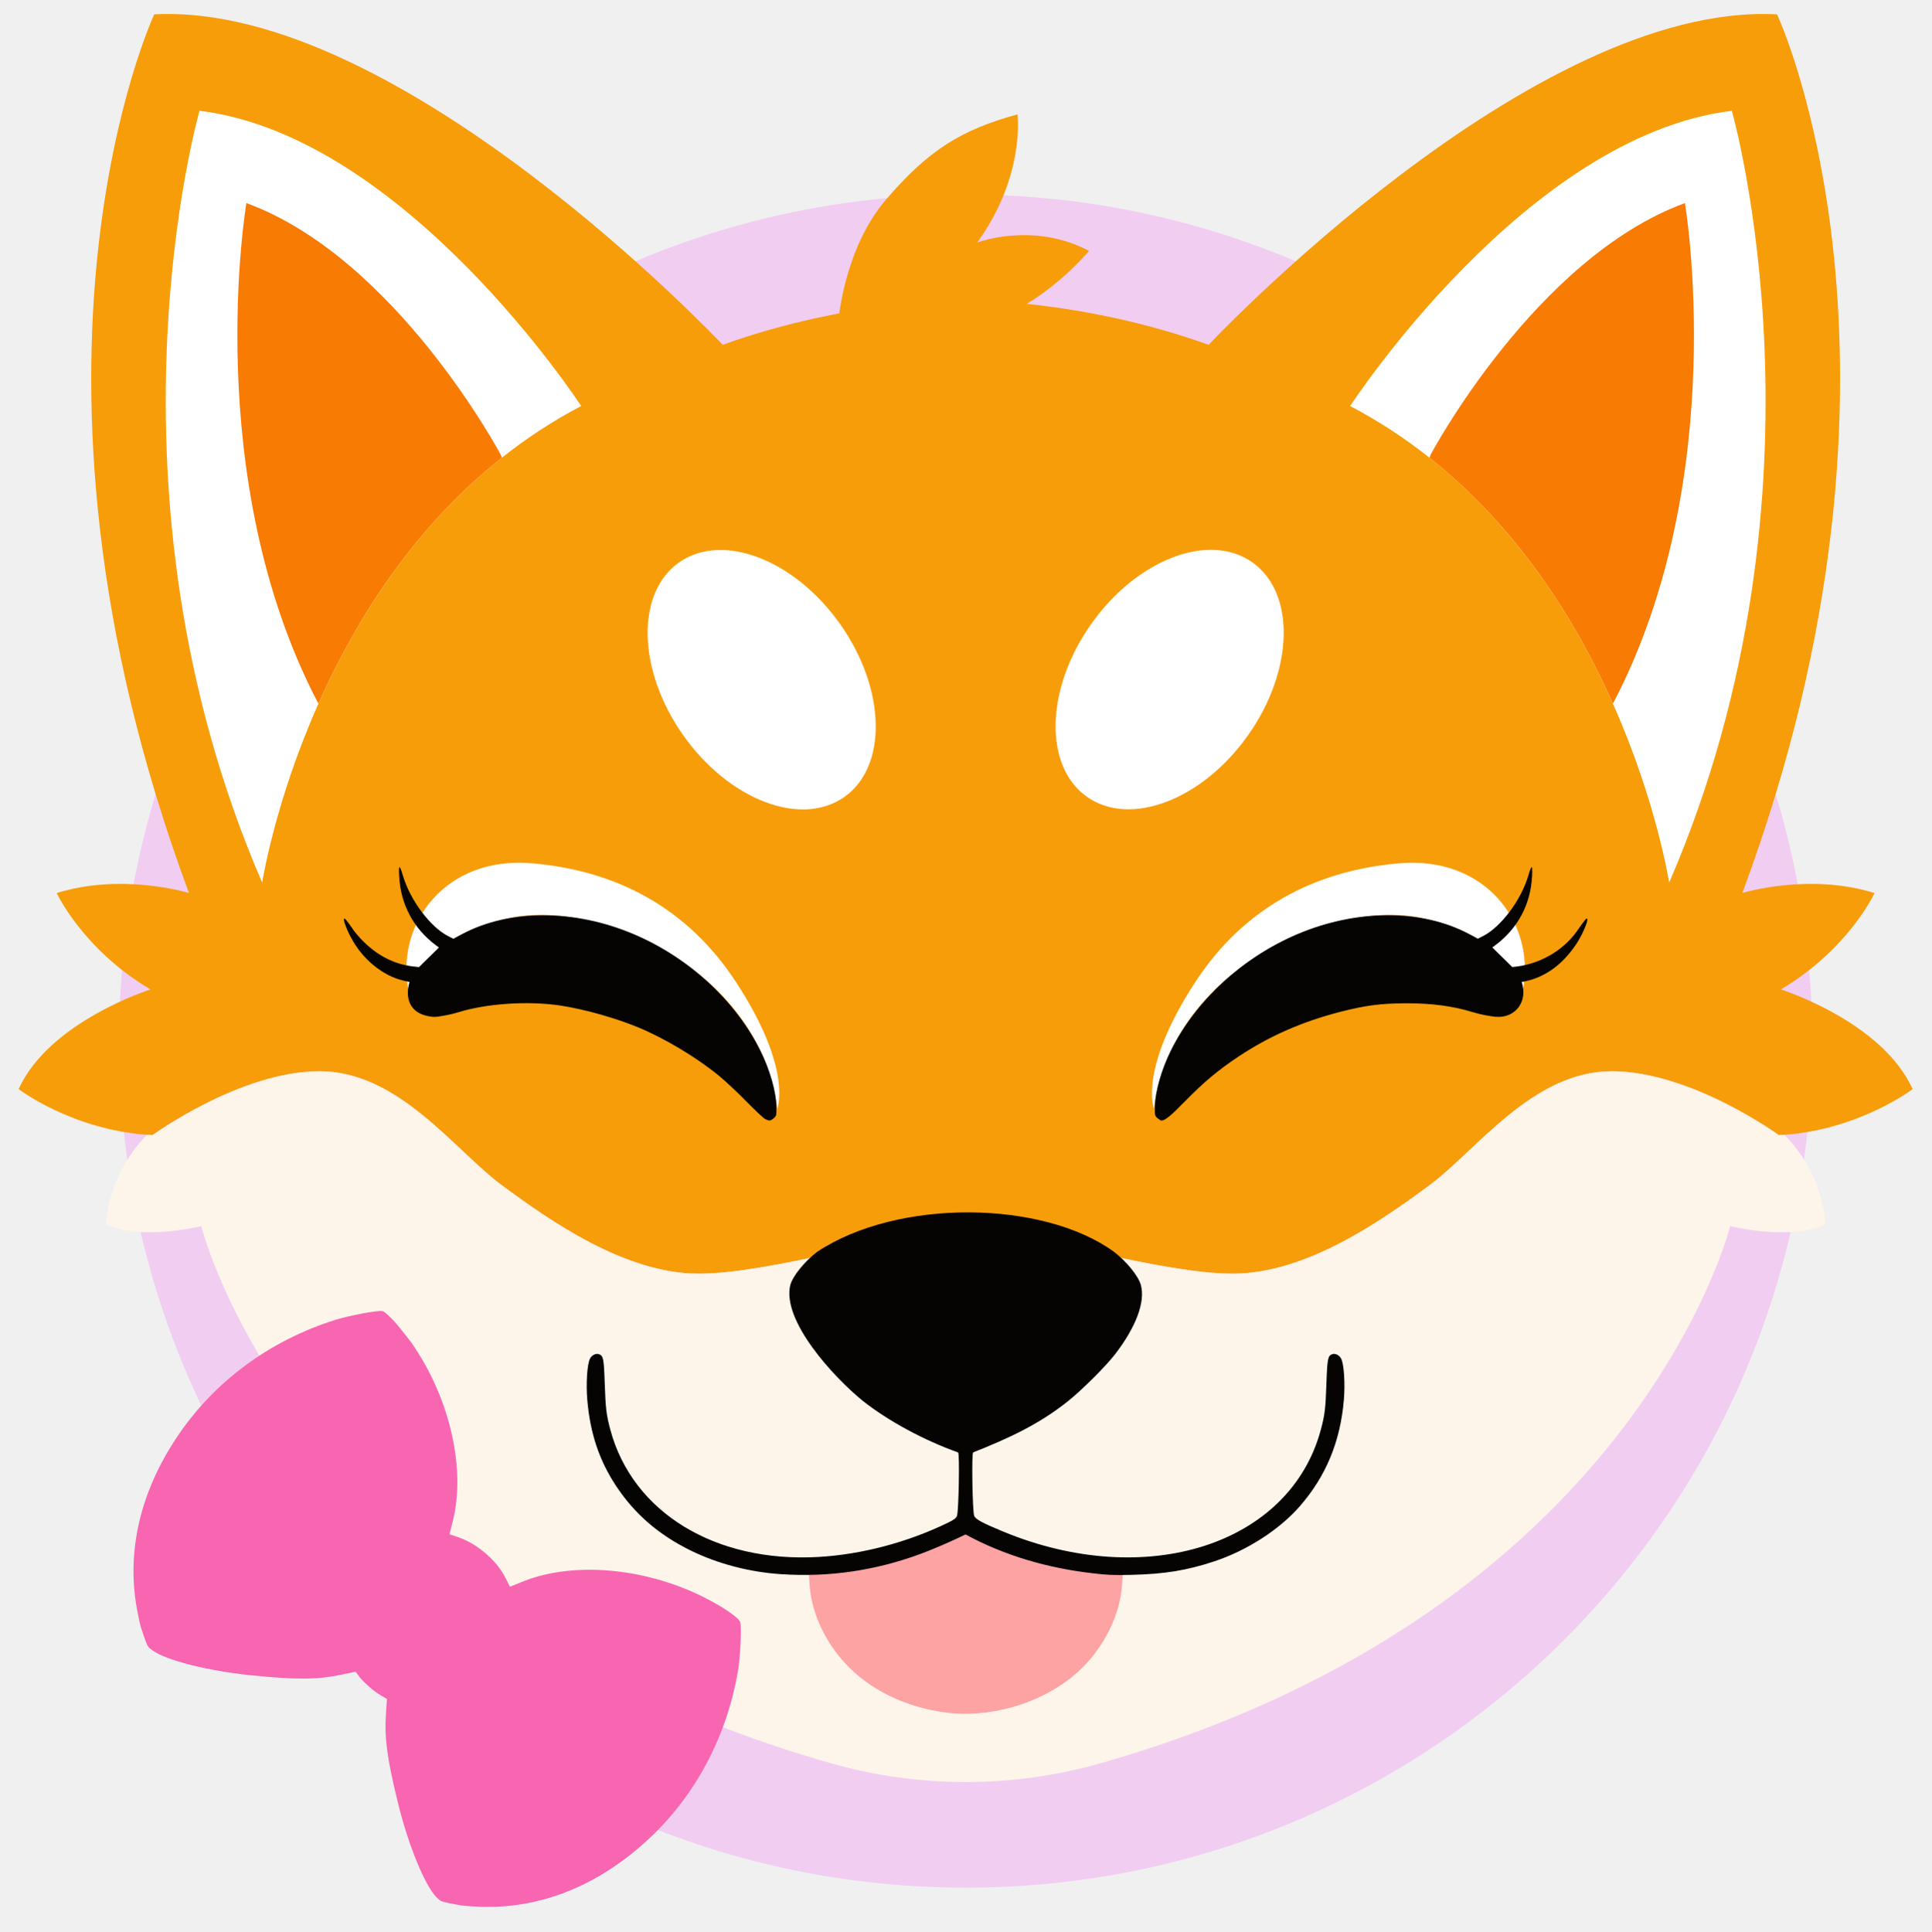
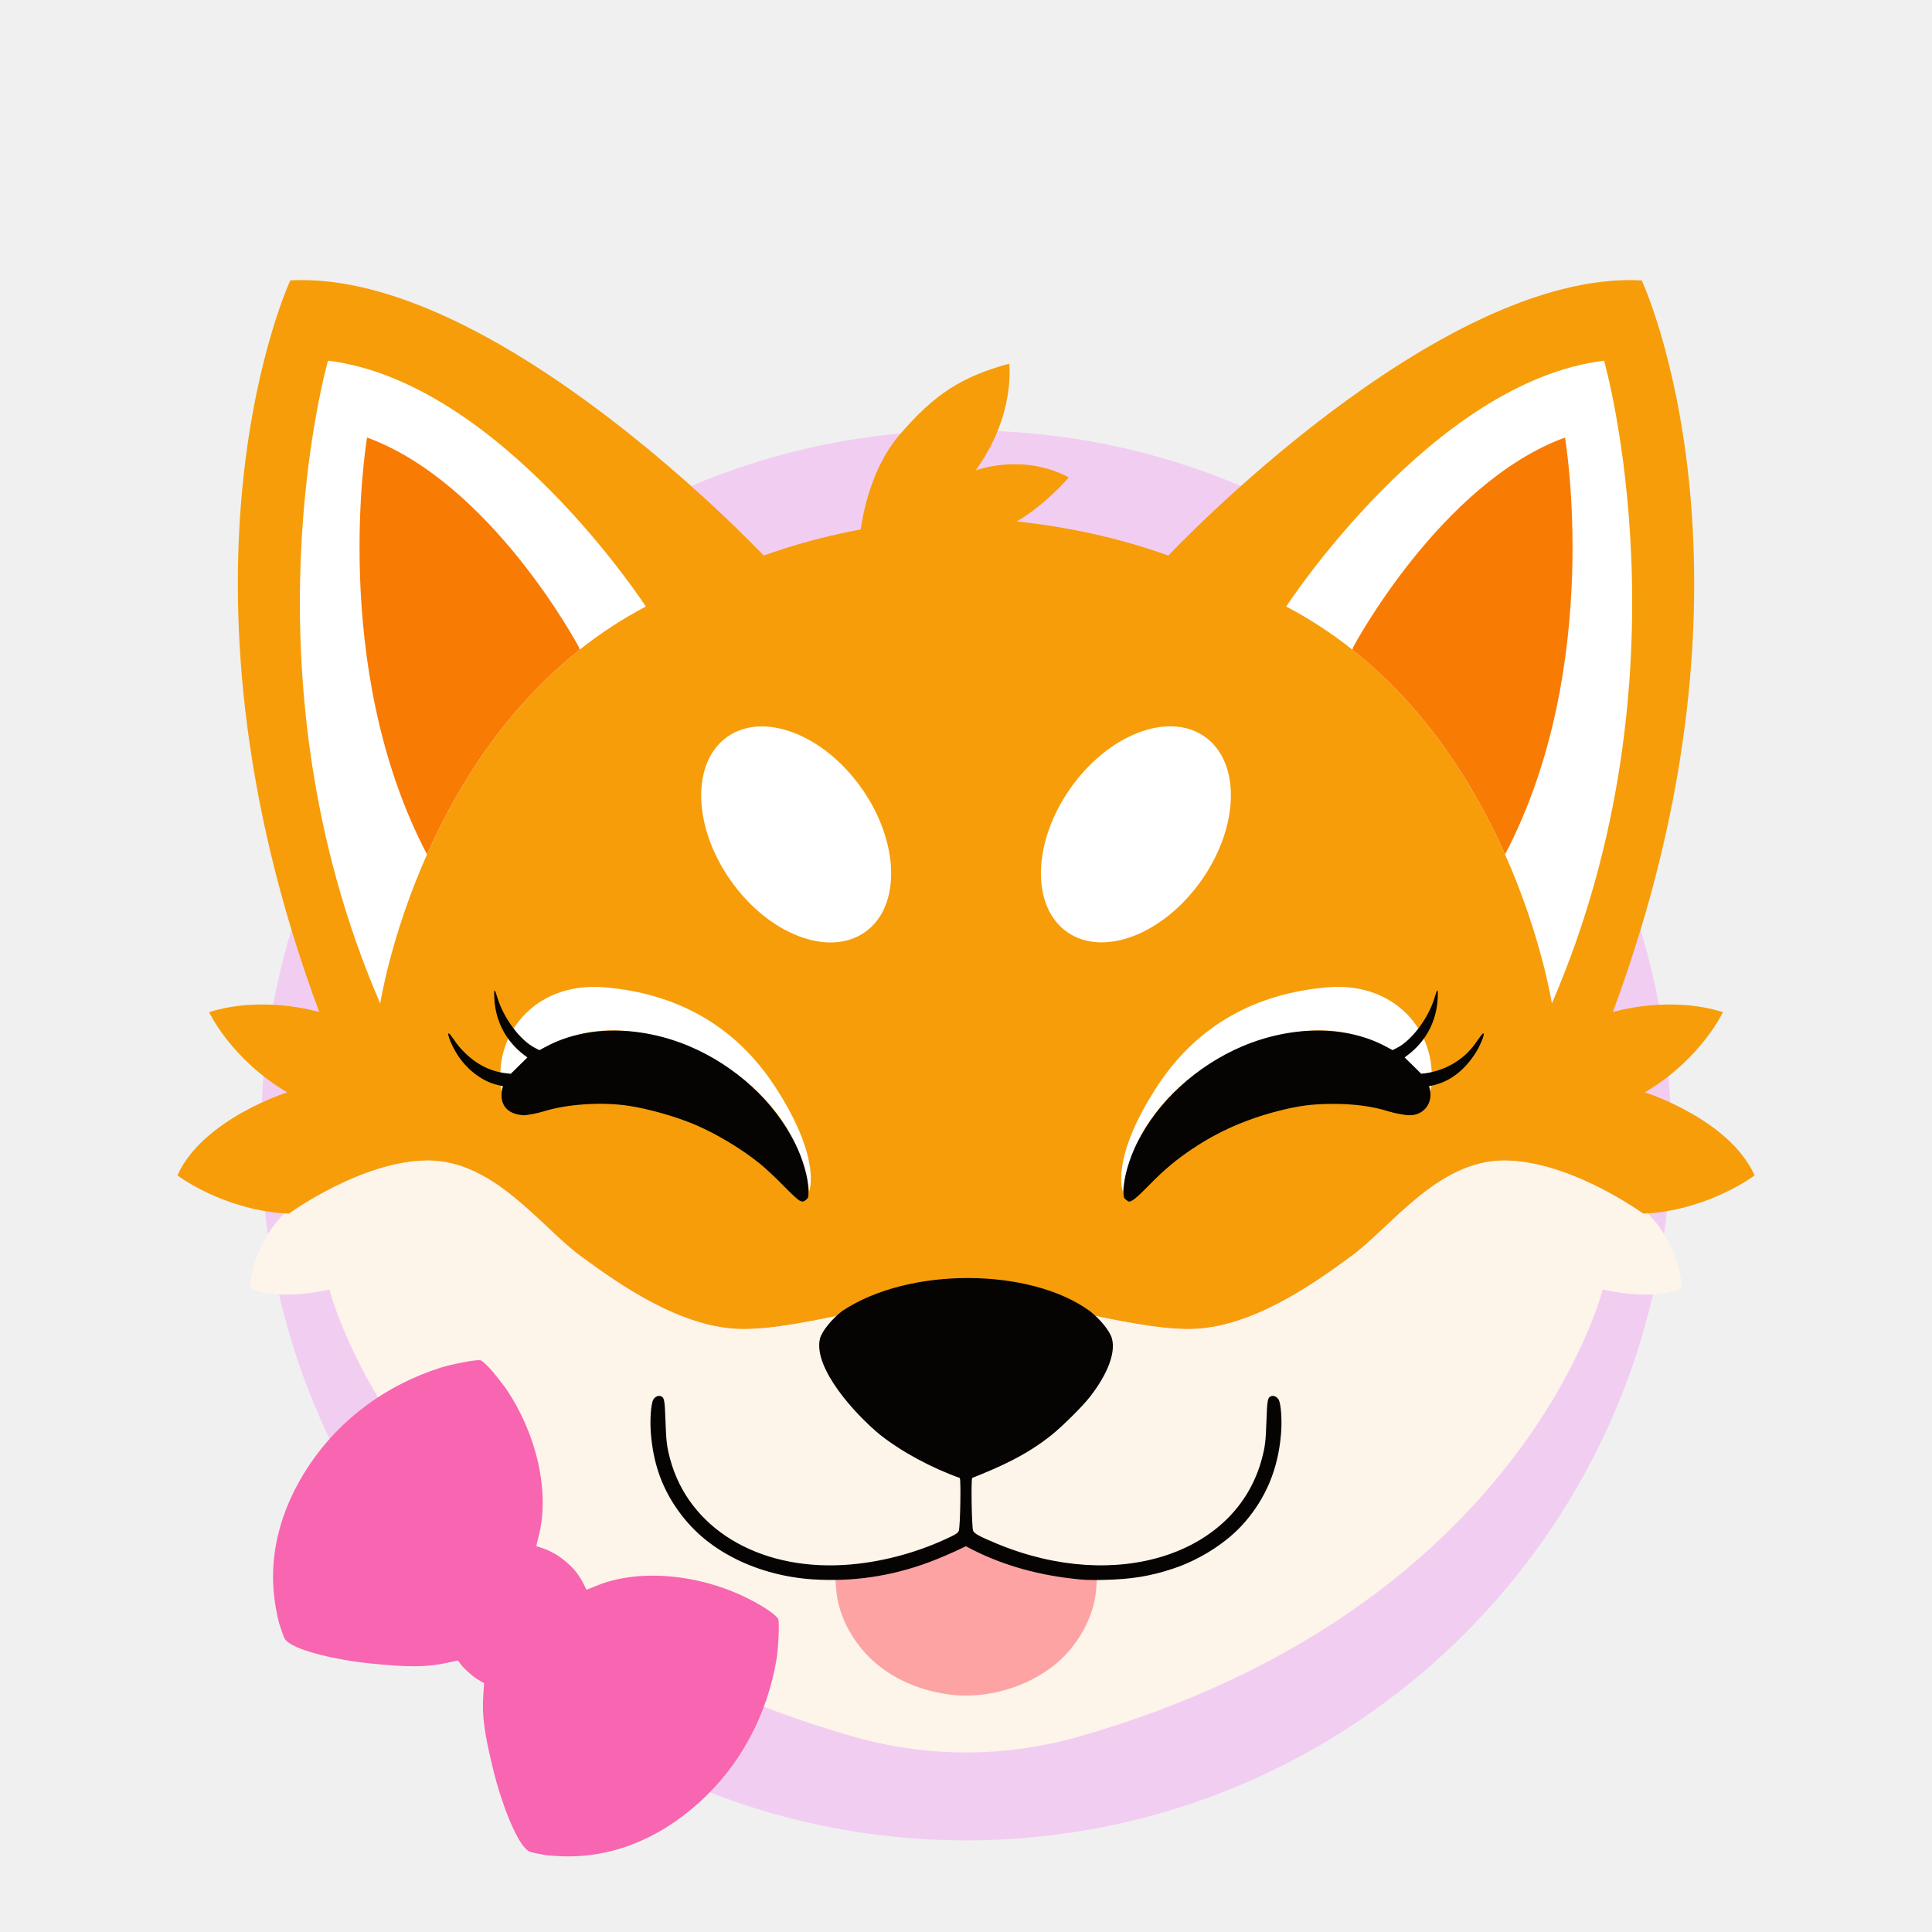
- <svg xmlns="http://www.w3.org/2000/svg" width="556.74" height="556.74" version="1.1" viewBox="0 0 556.74 556.74">
+ <svg xmlns="http://www.w3.org/2000/svg" width="700" height="700" version="1.1" viewBox="0 0 700 700">
  <style type="text/css">.st0{fill:#FF00FF;fill-opacity:0.147;}
	.st1{fill:#F79D0A;}
	.st2{fill:#FFFFFF;}
	.st3{fill:#F87B04;}
	.st4{fill:#FDF4EA;}
	.st5{fill:#FDA3A3;}
	.st6{fill:#050403;}
	.st7{fill:#F865B0;}</style>
-   <g transform="translate(-298.62 -183.38)" style="display:none">
+   <g transform="translate(-298.62 -40.12)" style="display:none">
    <circle cx="577" cy="429.37" r="337.88" style="fill-opacity:.127;paint-order:stroke fill markers" />
  </g>
-   <g transform="translate(-120.72 -35.8)" style="display:none">
+   <g transform="translate(-120.72 107.46)" style="display:none">
    <rect x="41.558" y="-65.873" width="720.48" height="720.56" style="fill:#361f3d;paint-order:stroke fill markers" />
  </g>
-   <g transform="translate(-67.51 -91.891)">
-     <g transform="translate(-154.11 -118.12)">
+   <g style="display:none">
+     <path d="m699.03 370.79a348.92 328.03 0 0 1-215.4 303.06 348.92 328.03 0 0 1-380.25-71.108 348.92 328.03 0 0 1-75.637-357.48 348.92 328.03 0 0 1 322.36-202.5" style="fill:#ffe4ff;paint-order:stroke fill markers" />
+   </g>
+   <g transform="matrix(1.0466 0 0 1.0466 -12.001 1.0842)">
+     <g transform="translate(-154.11,-118.12)">
      <g transform="translate(3.5156e-6)">
        <circle class="st0" cx="500" cy="510.14" r="244.06" style="fill-opacity:.147;fill:#f0f" />
        <path class="st1" d="m773 523.98s-15.11 11.56-36.96 13.19c-0.54 0.04-1.07 0.08-1.61 0.09 0 0-25.28-18.42-48.17-18.42-22.9 0-39.02 22.9-52.72 32.99-13.68 10.08-35.35 25.36-56.51 25.36s-54.71-11.45-77.03-11.45-55.87 11.45-77.03 11.45-42.82-15.27-56.52-25.36-29.82-32.99-52.7-32.99-48.17 18.42-48.17 18.42c-0.54-0.02-1.07-0.06-1.61-0.09-21.87-1.63-36.98-13.19-36.98-13.19 8.85-19.55 38.01-28.73 38.01-28.73-19.57-11.58-27.03-27.79-27.03-27.79 18.61-5.81 37.33-0.24 38.12-0.02-56.9-153.18-10.01-253.29-10.01-253.29 70.69-3.8 163.88 95.26 163.88 95.26 36.68-13.21 70.04-12.88 70.04-12.88s33.34-0.34 70.04 12.88c0 0 93.18-99.07 163.88-95.26 0 0 46.89 100.12-10.01 253.29 0.77-0.22 19.49-5.79 38.12 0.02 0 0-7.46 16.21-27.03 27.79 0.01-0.01 29.17 9.18 38 28.73z" style="fill:#f79d0a" />
        <path class="st1" d="m463.29 302.82s1.5-20.97 13.73-35.25c12.24-14.28 21.74-20.17 37.94-24.59 0 0 2.28 17.83-11.64 36.96 0 0 16.06-6.17 32.26 2.4 0 0-13.65 16.33-29.18 19.95-15.54 3.61-43.11 0.53-43.11 0.53z" style="fill:#f79d0a" />
        <path class="st2" d="m389.16 327.06c-8.32 4.37-15.93 9.39-22.86 14.9-25.86 20.48-42.47 47.47-52.89 70.9-12.65 28.43-16.21 51.61-16.21 51.61-49.25-113.84-18.07-222.52-18.07-222.52 59.43 7.25 110.03 85.11 110.03 85.11z" style="fill:#fff" />
        <path class="st3" d="m366.29 341.96c-25.86 20.48-42.47 47.47-52.89 70.9-34.2-65.22-20.75-144.31-20.75-144.31 43.12 15.8 73.28 72.47 73.28 72.47z" style="fill:#f87b04" />
        <path class="st2" d="m610.85 327.06c8.32 4.37 15.93 9.39 22.86 14.9 25.86 20.48 42.47 47.47 52.89 70.9 12.65 28.43 16.21 51.61 16.21 51.61 49.25-113.84 18.07-222.52 18.07-222.52-59.42 7.25-110.03 85.11-110.03 85.11z" style="fill:#fff" />
        <path class="st3" d="m633.72 341.96c25.86 20.48 42.47 47.47 52.89 70.9 34.2-65.22 20.75-144.31 20.75-144.31-43.12 15.8-73.28 72.47-73.28 72.47z" style="fill:#f87b04" />
        <path class="st4" d="m747.89 562.92s-7.74 4.89-27.49 0.58c0 0-27.46 110.76-181.31 154.77-25.56 7.31-52.61 7.31-78.15 0-153.86-44.01-181.31-154.77-181.31-154.77-19.75 4.31-27.51-0.58-27.51-0.58 1.03-13.33 8.4-22.27 11.86-25.75 0.54 0.04 1.07 0.08 1.61 0.09 0 0 25.28-18.42 48.17-18.42 22.88 0 39 22.9 52.7 32.99s35.37 25.36 56.52 25.36 54.71-11.45 77.03-11.45 55.87 11.45 77.03 11.45 42.82-15.27 56.51-25.36c13.7-10.08 29.82-32.99 52.72-32.99 22.88 0 48.17 18.42 48.17 18.42 0.54-0.02 1.07-0.06 1.61-0.09 3.46 3.49 10.82 12.43 11.84 25.75z" style="fill:#fdf4ea" />
        <ellipse class="st2" transform="matrix(.8174 -.5761 .5761 .8174 -153.29 328.31)" cx="441.19" cy="405.94" rx="27.72" ry="41.36" style="fill:#fff" />
        <ellipse class="st2" transform="matrix(.5761 -.8174 .8174 .5761 -94.932 628.83)" cx="558.81" cy="405.94" rx="41.36" ry="27.72" style="fill:#fff" />
        <path class="st5" d="m493.91 703.66c-11.61-1.6-21.85-6.69-28.78-14.29-5.73-6.28-9.43-14.3-10.05-21.77-0.184-1.773-0.24-3.553-0.314-5.333 10.615-2.359 34.959-4.396 44.809-12.387 13.322 5.391 28.725 8.791 45.715 10.81 0.139 2.305-0.084 4.618-0.27 6.92-0.76 9.21-6.25 19.2-14.08 25.62-9.97 8.15-24.28 12.19-37.03 10.43z" style="fill:#fda3a3" />
        <path class="st2" d="m445.71 529.53s4.53-11.33-12.01-36.55c-13.76-20.99-34.03-31.99-58.75-34.1s-39.18 17.07-35.66 36.29c0 0 4.23-15.4 29.58-20.58 25.34-5.17 71.42 14.55 76.84 54.94z" style="fill:#fff" />
        <path class="st2" d="m554.29 529.53s-4.53-11.33 12.01-36.55c13.76-20.99 34.03-31.99 58.75-34.1s39.18 17.07 35.66 36.29c0 0-4.23-15.4-29.58-20.58-25.34-5.17-71.42 14.55-76.84 54.94z" style="fill:#fff" />
        <path class="st6" d="m446.73 663.82c-9.14-0.61-18.32-3.03-26.08-6.86-9.18-4.53-16.04-10.47-21.36-18.47-4.91-7.4-7.55-15.26-8.37-24.94-0.4-4.69-0.03-10.28 0.78-11.86 0.51-0.99 1.66-1.58 2.53-1.3 1.31 0.42 1.48 1.24 1.72 8.42 0.25 7.3 0.47 9.08 1.62 13.39 6.4 23.8 30.21 38.36 59.98 36.66 12.44-0.71 25.61-4.18 37.28-9.84 1.8-0.87 2.38-1.31 2.67-2.01 0.5-1.23 0.8-17.93 0.33-18.28-9.768-3.47-20.146-9.058-27.52-14.9-8.377-6.819-23.352-23.076-20.86-33.38 0.71-2.57 4.04-6.7 7.7-9.53 23.311-15.494 65.229-14.901 85.66 0 3.66 2.84 6.99 6.96 7.7 9.53 1.34 4.85-1.38 12.14-7.5 20.06-2.59 3.35-9.39 10.13-13.36 13.32-8.629 6.959-17.83 11.051-27.5 14.89-0.46 0.34-0.18 17.09 0.31 18.29 0.41 1 2.29 2.02 8.41 4.55 41.22 17.03 82.62 3.75 91.52-29.36 1.16-4.3 1.37-6.08 1.62-13.39 0.25-7.18 0.42-8 1.72-8.42 0.87-0.28 2.02 0.32 2.53 1.3 0.81 1.57 1.18 7.16 0.78 11.86-1.01 12.03-5.15 22.03-12.71 30.7-5.87 6.73-15.23 12.76-24.66 15.88-7.91 2.62-14.35 3.67-23.96 3.89-5.08 0.12-7.05 0.04-11.07-0.46-13.037-1.485-25.491-5.111-36.67-11.19-4.496 2.2-9.662 4.373-12.71 5.51-13.19 4.91-26.62 6.87-40.53 5.94zm-4.46-131.16c-0.48-0.22-2.95-2.52-5.49-5.12s-6.08-5.92-7.88-7.39c-6.41-5.26-15.58-10.76-23.17-13.91-6.65-2.76-15.59-5.28-22.51-6.34-9.27-1.41-21.34-0.62-29.52 1.95-2.09 0.65-5.65 1.33-7.01 1.32-7.906-0.622-8.126-6.426-7.01-10.06l-1.75-0.4c-6.288-1.453-11.722-6.442-14.57-11.44-1.57-2.65-2.95-6.13-2.54-6.39 0.27-0.17 0.65 0.3 3.01 3.68 4.45 5.597 10.154 9.304 16.92 10.07l1.66 0.18c1.913-1.88 3.827-3.76 5.74-5.64l-1.02-0.77c-6.34-4.77-10.01-11.7-10.43-19.68-0.19-3.55 0.08-3.62 1.07-0.29 2.1 7.1 7.88 14.82 13.05 17.45l1.51 0.77 2.44-1.31c13.61-7.3 32.47-7.3 49.65 0.02 15.76 6.71 29.21 19.09 36.39 33.5 2.76 5.53 4.57 11.88 4.63 16.23 0.04 2.49 0.01 2.61-0.78 3.3-0.93 0.79-1.17 0.82-2.39 0.27zm113.06-0.29c-0.79-0.68-0.82-0.8-0.78-3.3 0.07-4.35 1.88-10.7 4.63-16.23 7.18-14.41 20.63-26.79 36.39-33.5 17.18-7.31 36.04-7.32 49.65-0.02l2.44 1.31 1.51-0.77c5.17-2.63 10.95-10.35 13.05-17.45 0.98-3.33 1.25-3.25 1.07 0.29-0.42 7.99-4.09 14.91-10.43 19.68l-1.02 0.77 5.74 5.64c7.427-0.58 14.415-4.452 18.58-10.25 2.36-3.38 2.74-3.85 3.01-3.68 0.41 0.26-0.97 3.73-2.54 6.39-4.041 6.465-9.443 10.72-16.32 11.84 1.901 5.966-2.105 10.298-7.01 10.06-1.37 0-4.93-0.67-7.01-1.32-5.64-1.77-11.91-2.61-19.29-2.59-7.21 0.02-11.74 0.61-18.85 2.43-11.11 2.85-20.59 7.01-29.54 12.96-5.83 3.88-9.95 7.33-15.39 12.89-4.06 4.16-5.76 5.54-6.78 5.54-0.16 0.02-0.66-0.3-1.11-0.69z" style="fill:#050403" />
-         <g transform="matrix(1.1604 0 0 1.0002 -54.042 -9.9526)">
+         <g transform="matrix(1.1604,0,0,1.0002,-54.042,-9.9526)">
          <path d="m333.83 598.83c-0.526-0.538-0.798-0.837-1.236-0.997-1.129-0.362-8.721 1.405-11.757 2.516-16.24 5.945-29.975 17.694-39.154 33.489-9.277 15.964-12.752 33.17-10.088 49.949 0.333 2.096 0.751 4.363 0.927 5.036l2e-3 -2e-3c0.177 0.672 0.633 2.244 1.014 3.49 0.636 2.08 0.789 2.347 1.859 3.263 3.361 2.874 13.793 5.942 24.491 7.204 11.228 1.324 16.505 1.284 22.492-0.174l3.511-0.857c1.037 1.619 1.366 2.282 3.498 4.444 1.788 1.837 2.534 2.174 4.295 3.413l-0.24 4.155c-0.41 7.082 0.29 13.148 2.985 25.863 2.568 12.116 6.642 23.673 9.563 27.134 0.931 1.103 1.18 1.24 3.044 1.681 1.117 0.264 2.522 0.569 3.12 0.679l5.1e-4 5e-3c0.599 0.109 2.59 0.271 4.425 0.361 14.691 0.721 28.892-5.67 41.224-18.554 12.201-12.748 20.313-30.166 23.123-49.653 0.525-3.642 0.919-12.766 0.508-13.858-0.566-1.512-4.775-4.635-8.751-6.977-14.981-8.823-33.225-10.581-45.794-4.415-1.37 0.672-2.578 1.216-2.685 1.207-1.557-3.798-2.667-6.199-5.961-9.546-3.653-3.594-6.286-4.524-8.981-5.52-0.022-0.122 0.274-1.586 0.656-3.253 3.51-15.3-0.532-36.013-10.151-51.995-1.894-2.77-3.704-5.752-5.942-8.087z" style="fill:#f865b0;stroke-width:.261" />
        </g>
      </g>
      <rect x="221.62" y="210.01" width="556.74" height="556.74" style="fill:none;paint-order:stroke fill markers" />
    </g>
  </g>
</svg>
